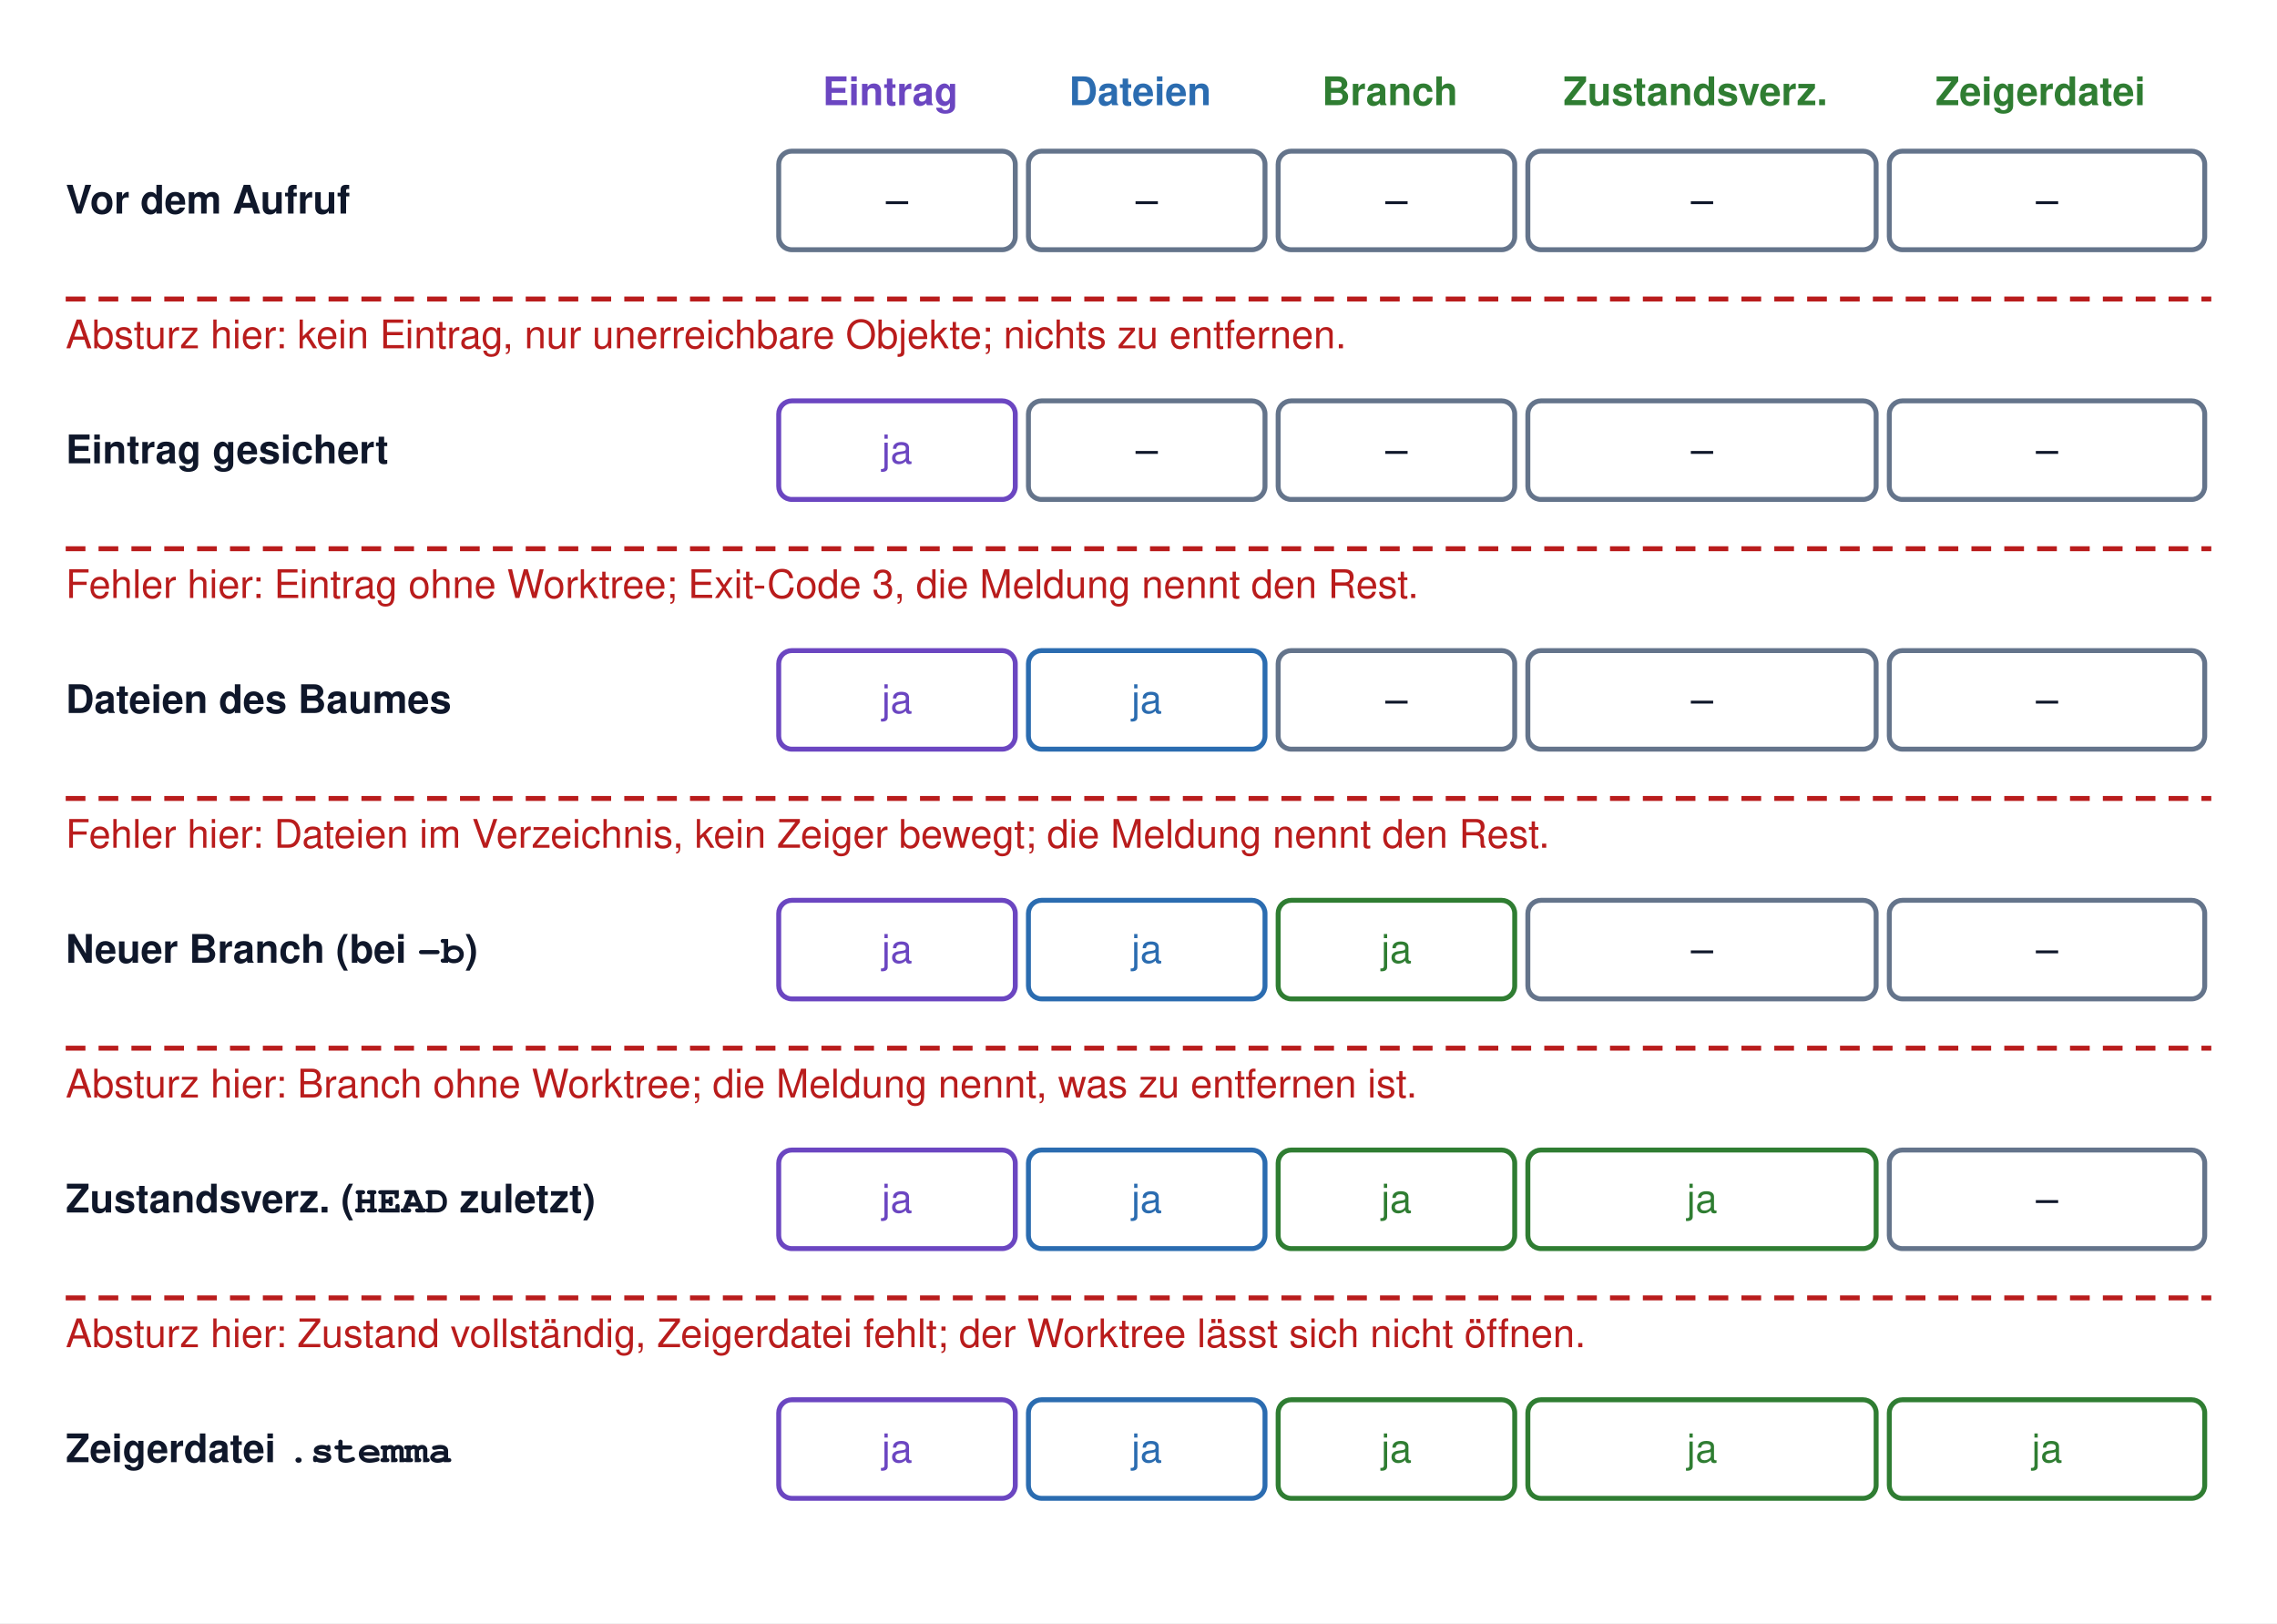
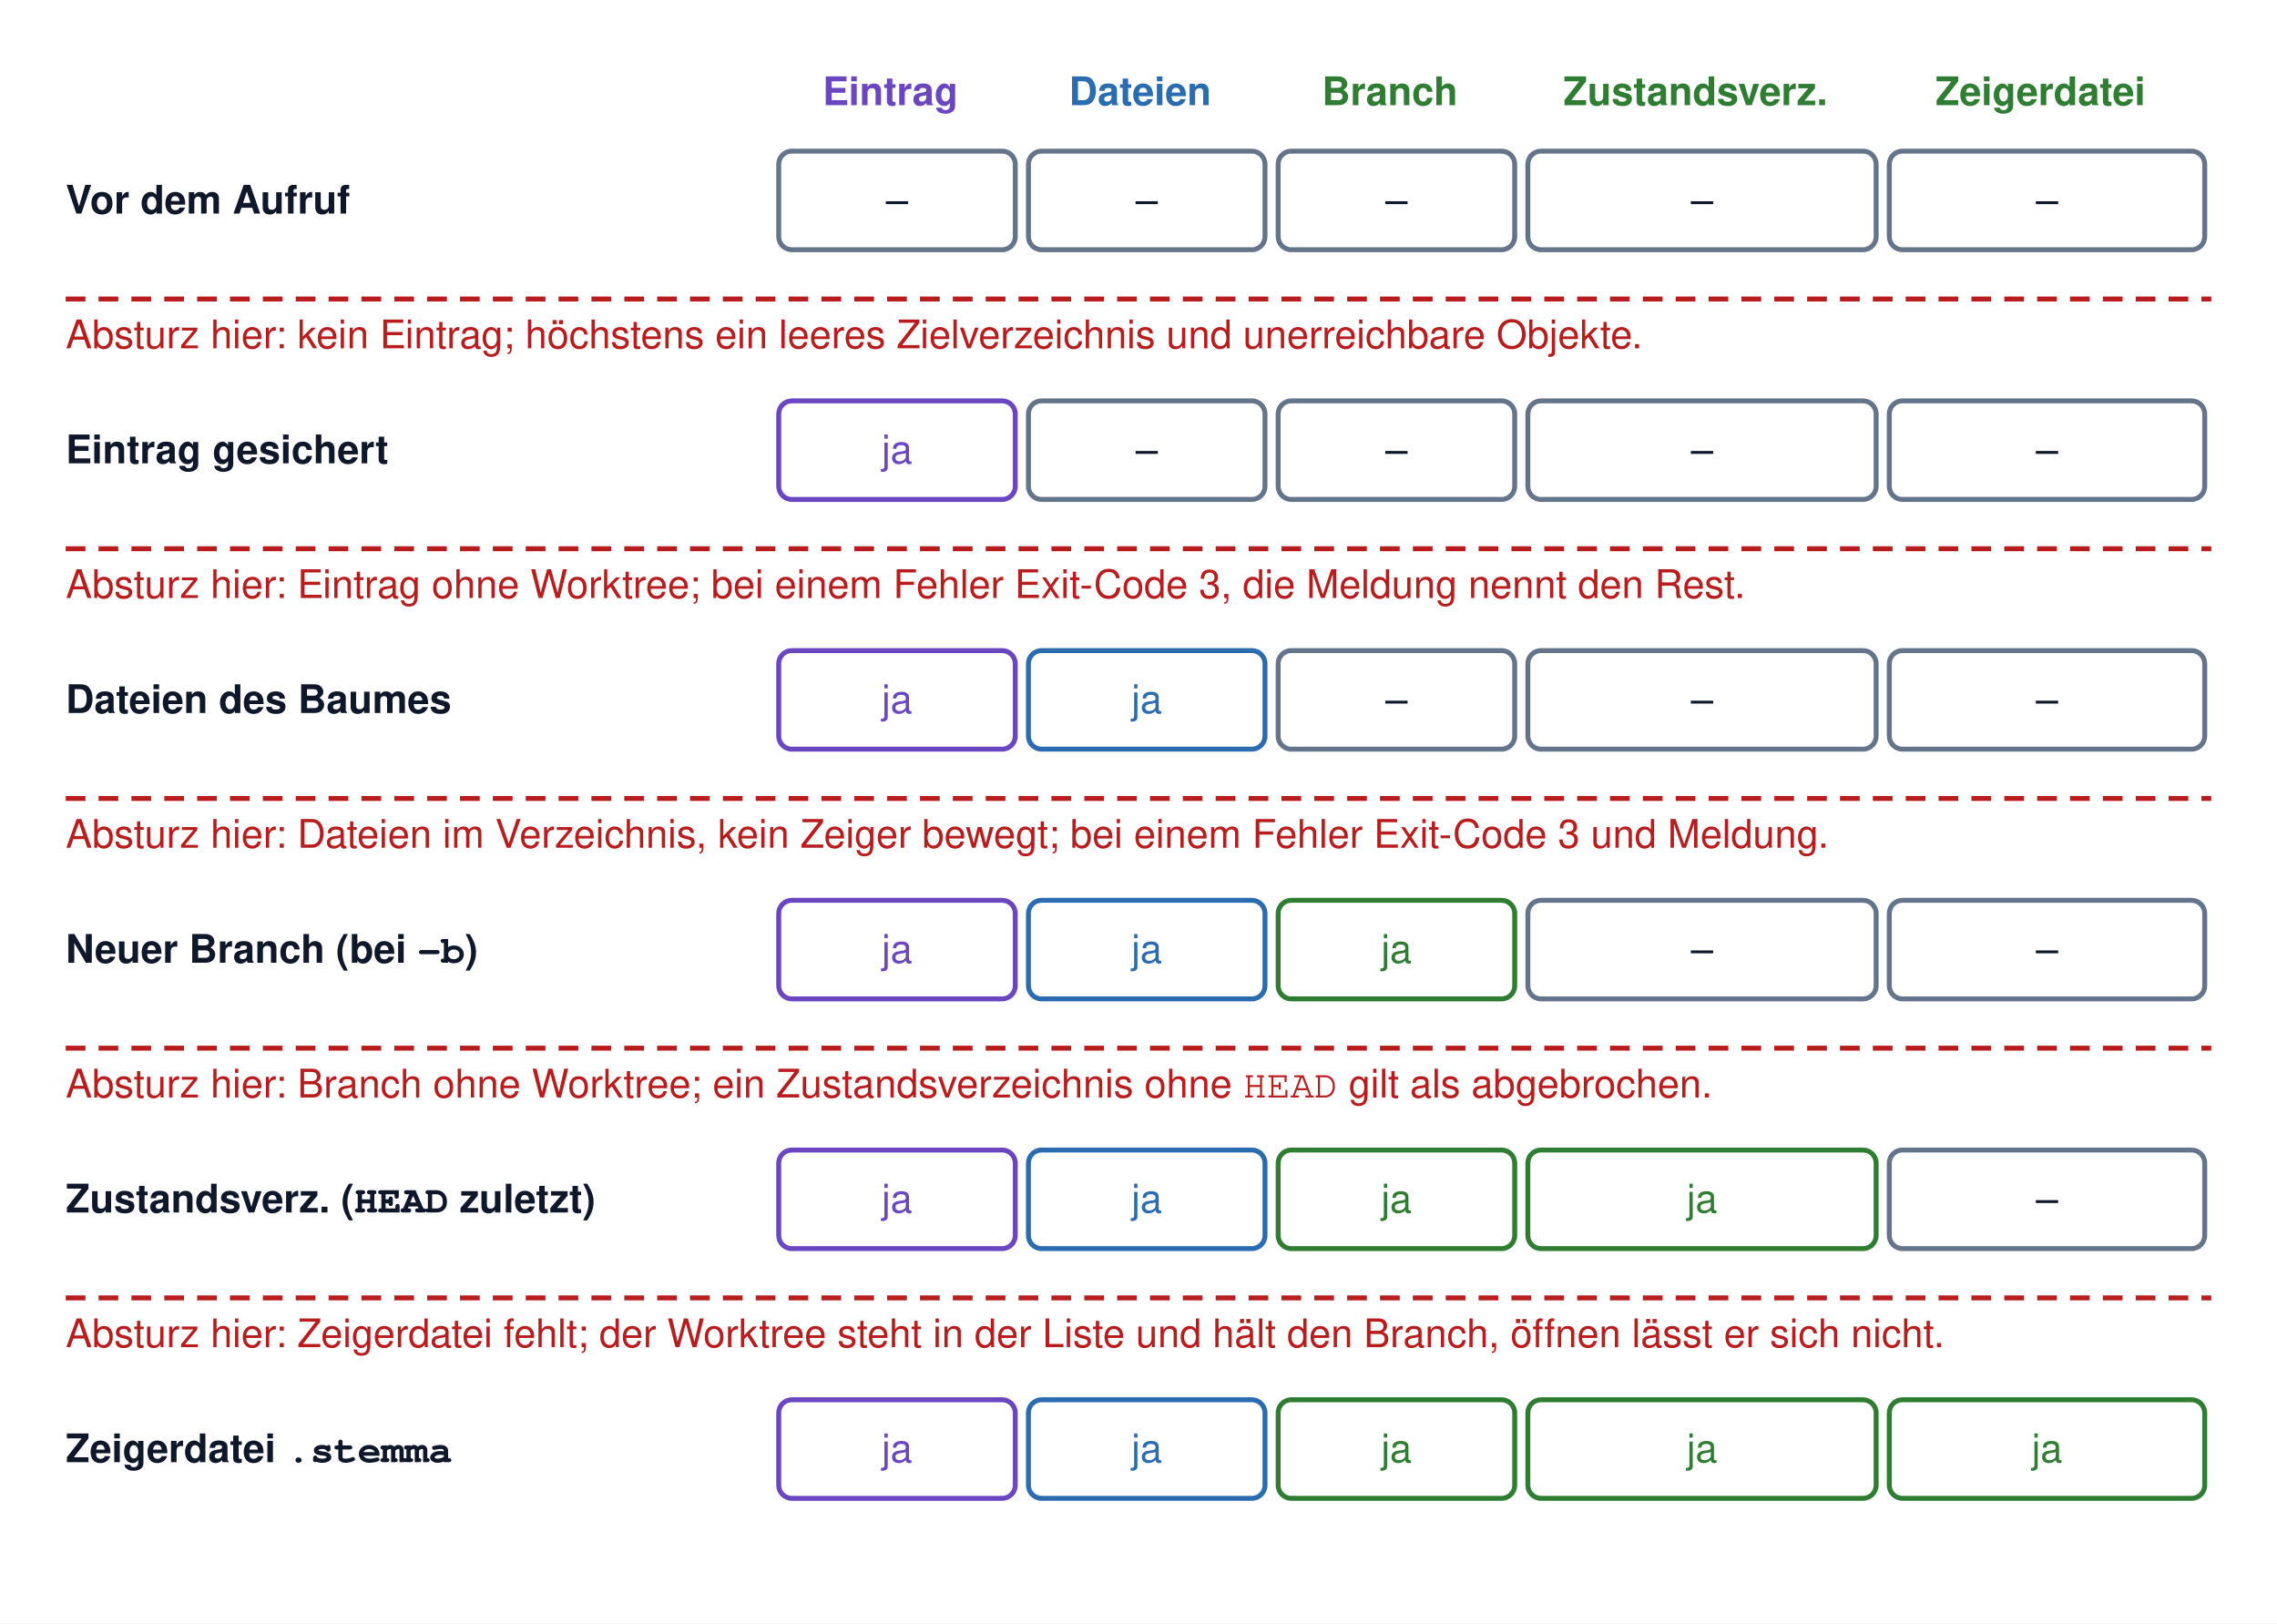
<svg xmlns="http://www.w3.org/2000/svg" viewBox="0 0 693 494" font-family="Helvetica, Arial, sans-serif">
  <defs>
    <marker id="arrow-slate" viewBox="0 0 10 10" refX="9" refY="5" markerWidth="7" markerHeight="7" orient="auto">
      <path d="M0,0 L10,5 L0,10 z" fill="#64748B" />
    </marker>
    <marker id="arrow-green" viewBox="0 0 10 10" refX="9" refY="5" markerWidth="7" markerHeight="7" orient="auto">
      <path d="M0,0 L10,5 L0,10 z" fill="#2F7D32" />
    </marker>
    <marker id="arrow-blue" viewBox="0 0 10 10" refX="9" refY="5" markerWidth="7" markerHeight="7" orient="auto">
      <path d="M0,0 L10,5 L0,10 z" fill="#2B6CB0" />
    </marker>
    <marker id="arrow-orange" viewBox="0 0 10 10" refX="9" refY="5" markerWidth="7" markerHeight="7" orient="auto">
      <path d="M0,0 L10,5 L0,10 z" fill="#B45309" />
    </marker>
    <marker id="arrow-purple" viewBox="0 0 10 10" refX="9" refY="5" markerWidth="7" markerHeight="7" orient="auto">
      <path d="M0,0 L10,5 L0,10 z" fill="#6B46C1" />
    </marker>
  </defs>
  <rect x="0" y="0" width="693" height="494" fill="#FFFFFF" />
  <text x="271.0" y="32" font-size="12" font-weight="bold" text-anchor="middle" fill="#6B46C1">Eintrag</text>
  <text x="347.0" y="32" font-size="12" font-weight="bold" text-anchor="middle" fill="#2B6CB0">Dateien</text>
  <text x="423.0" y="32" font-size="12" font-weight="bold" text-anchor="middle" fill="#2F7D32">Branch</text>
  <text x="516.0" y="32" font-size="12" font-weight="bold" text-anchor="middle" fill="#2F7D32">Zustandsverz.</text>
  <text x="621.0" y="32" font-size="12" font-weight="bold" text-anchor="middle" fill="#2F7D32">Zeigerdatei</text>
  <text x="20" y="65.0" font-size="12" font-weight="bold" fill="#0F172A">Vor dem Aufruf</text>
  <rect x="237" y="46" width="72" height="30" rx="4" stroke="#64748B" stroke-width="1.5" fill="#FFFFFF" />
  <text x="273.0" y="65.0" font-size="12" text-anchor="middle" fill="#0F172A">–</text>
  <rect x="313" y="46" width="72" height="30" rx="4" stroke="#64748B" stroke-width="1.5" fill="#FFFFFF" />
  <text x="349.0" y="65.0" font-size="12" text-anchor="middle" fill="#0F172A">–</text>
  <rect x="389" y="46" width="72" height="30" rx="4" stroke="#64748B" stroke-width="1.5" fill="#FFFFFF" />
  <text x="425.0" y="65.0" font-size="12" text-anchor="middle" fill="#0F172A">–</text>
  <rect x="465" y="46" width="106" height="30" rx="4" stroke="#64748B" stroke-width="1.5" fill="#FFFFFF" />
  <text x="518.0" y="65.0" font-size="12" text-anchor="middle" fill="#0F172A">–</text>
  <rect x="575" y="46" width="96" height="30" rx="4" stroke="#64748B" stroke-width="1.5" fill="#FFFFFF" />
  <text x="623.0" y="65.0" font-size="12" text-anchor="middle" fill="#0F172A">–</text>
  <line x1="20" y1="91.0" x2="673" y2="91.0" stroke="#B91C1C" stroke-width="1.5" stroke-dasharray="6 4" />
-   <text x="20" y="106.0" font-size="12" fill="#B91C1C">Absturz hier: kein Eintrag, nur unerreichbare Objekte; nichts zu entfernen.</text>
+   <text x="20" y="106.0" font-size="12" fill="#B91C1C">Absturz hier: kein Eintrag; höchstens ein leeres Zielverzeichnis und unerreichbare Objekte.</text>
  <text x="20" y="141.0" font-size="12" font-weight="bold" fill="#0F172A">Eintrag gesichert</text>
  <rect x="237" y="122" width="72" height="30" rx="4" stroke="#6B46C1" stroke-width="1.5" fill="#FFFFFF" />
  <text x="273.0" y="141.0" font-size="12" text-anchor="middle" fill="#6B46C1">ja</text>
  <rect x="313" y="122" width="72" height="30" rx="4" stroke="#64748B" stroke-width="1.5" fill="#FFFFFF" />
  <text x="349.0" y="141.0" font-size="12" text-anchor="middle" fill="#0F172A">–</text>
  <rect x="389" y="122" width="72" height="30" rx="4" stroke="#64748B" stroke-width="1.5" fill="#FFFFFF" />
  <text x="425.0" y="141.0" font-size="12" text-anchor="middle" fill="#0F172A">–</text>
  <rect x="465" y="122" width="106" height="30" rx="4" stroke="#64748B" stroke-width="1.5" fill="#FFFFFF" />
  <text x="518.0" y="141.0" font-size="12" text-anchor="middle" fill="#0F172A">–</text>
  <rect x="575" y="122" width="96" height="30" rx="4" stroke="#64748B" stroke-width="1.5" fill="#FFFFFF" />
  <text x="623.0" y="141.0" font-size="12" text-anchor="middle" fill="#0F172A">–</text>
  <line x1="20" y1="167.0" x2="673" y2="167.0" stroke="#B91C1C" stroke-width="1.5" stroke-dasharray="6 4" />
-   <text x="20" y="182.0" font-size="12" fill="#B91C1C">Fehler hier: Eintrag ohne Worktree; Exit-Code 3, die Meldung nennt den Rest.</text>
+   <text x="20" y="182.0" font-size="12" fill="#B91C1C">Absturz hier: Eintrag ohne Worktree; bei einem Fehler Exit-Code 3, die Meldung nennt den Rest.</text>
  <text x="20" y="217.0" font-size="12" font-weight="bold" fill="#0F172A">Dateien des Baumes</text>
  <rect x="237" y="198" width="72" height="30" rx="4" stroke="#6B46C1" stroke-width="1.5" fill="#FFFFFF" />
  <text x="273.0" y="217.0" font-size="12" text-anchor="middle" fill="#6B46C1">ja</text>
  <rect x="313" y="198" width="72" height="30" rx="4" stroke="#2B6CB0" stroke-width="1.5" fill="#FFFFFF" />
  <text x="349.0" y="217.0" font-size="12" text-anchor="middle" fill="#2B6CB0">ja</text>
  <rect x="389" y="198" width="72" height="30" rx="4" stroke="#64748B" stroke-width="1.5" fill="#FFFFFF" />
  <text x="425.0" y="217.0" font-size="12" text-anchor="middle" fill="#0F172A">–</text>
  <rect x="465" y="198" width="106" height="30" rx="4" stroke="#64748B" stroke-width="1.5" fill="#FFFFFF" />
  <text x="518.0" y="217.0" font-size="12" text-anchor="middle" fill="#0F172A">–</text>
  <rect x="575" y="198" width="96" height="30" rx="4" stroke="#64748B" stroke-width="1.5" fill="#FFFFFF" />
  <text x="623.0" y="217.0" font-size="12" text-anchor="middle" fill="#0F172A">–</text>
  <line x1="20" y1="243.0" x2="673" y2="243.0" stroke="#B91C1C" stroke-width="1.5" stroke-dasharray="6 4" />
-   <text x="20" y="258.0" font-size="12" fill="#B91C1C">Fehler hier: Dateien im Verzeichnis, kein Zeiger bewegt; die Meldung nennt den Rest.</text>
+   <text x="20" y="258.0" font-size="12" fill="#B91C1C">Absturz hier: Dateien im Verzeichnis, kein Zeiger bewegt; bei einem Fehler Exit-Code 3 und Meldung.</text>
  <text x="20" y="293.0" font-size="12" font-weight="bold" fill="#0F172A">Neuer Branch (bei <tspan font-family="Courier, monospace">-b</tspan>)</text>
  <rect x="237" y="274" width="72" height="30" rx="4" stroke="#6B46C1" stroke-width="1.5" fill="#FFFFFF" />
  <text x="273.0" y="293.0" font-size="12" text-anchor="middle" fill="#6B46C1">ja</text>
  <rect x="313" y="274" width="72" height="30" rx="4" stroke="#2B6CB0" stroke-width="1.5" fill="#FFFFFF" />
  <text x="349.0" y="293.0" font-size="12" text-anchor="middle" fill="#2B6CB0">ja</text>
  <rect x="389" y="274" width="72" height="30" rx="4" stroke="#2F7D32" stroke-width="1.5" fill="#FFFFFF" />
  <text x="425.0" y="293.0" font-size="12" text-anchor="middle" fill="#2F7D32">ja</text>
  <rect x="465" y="274" width="106" height="30" rx="4" stroke="#64748B" stroke-width="1.5" fill="#FFFFFF" />
  <text x="518.0" y="293.0" font-size="12" text-anchor="middle" fill="#0F172A">–</text>
  <rect x="575" y="274" width="96" height="30" rx="4" stroke="#64748B" stroke-width="1.5" fill="#FFFFFF" />
  <text x="623.0" y="293.0" font-size="12" text-anchor="middle" fill="#0F172A">–</text>
  <line x1="20" y1="319.0" x2="673" y2="319.0" stroke="#B91C1C" stroke-width="1.5" stroke-dasharray="6 4" />
-   <text x="20" y="334.0" font-size="12" fill="#B91C1C">Absturz hier: Branch ohne Worktree; die Meldung nennt, was zu entfernen ist.</text>
+   <text x="20" y="334.0" font-size="12" fill="#B91C1C">Absturz hier: Branch ohne Worktree; ein Zustandsverzeichnis ohne <tspan font-family="Courier, monospace">HEAD</tspan> gilt als abgebrochen.</text>
  <text x="20" y="369.0" font-size="12" font-weight="bold" fill="#0F172A">Zustandsverz. (<tspan font-family="Courier, monospace">HEAD</tspan> zuletzt)</text>
  <rect x="237" y="350" width="72" height="30" rx="4" stroke="#6B46C1" stroke-width="1.5" fill="#FFFFFF" />
  <text x="273.0" y="369.0" font-size="12" text-anchor="middle" fill="#6B46C1">ja</text>
  <rect x="313" y="350" width="72" height="30" rx="4" stroke="#2B6CB0" stroke-width="1.5" fill="#FFFFFF" />
  <text x="349.0" y="369.0" font-size="12" text-anchor="middle" fill="#2B6CB0">ja</text>
  <rect x="389" y="350" width="72" height="30" rx="4" stroke="#2F7D32" stroke-width="1.5" fill="#FFFFFF" />
  <text x="425.0" y="369.0" font-size="12" text-anchor="middle" fill="#2F7D32">ja</text>
  <rect x="465" y="350" width="106" height="30" rx="4" stroke="#2F7D32" stroke-width="1.5" fill="#FFFFFF" />
  <text x="518.0" y="369.0" font-size="12" text-anchor="middle" fill="#2F7D32">ja</text>
  <rect x="575" y="350" width="96" height="30" rx="4" stroke="#64748B" stroke-width="1.5" fill="#FFFFFF" />
  <text x="623.0" y="369.0" font-size="12" text-anchor="middle" fill="#0F172A">–</text>
  <line x1="20" y1="395.0" x2="673" y2="395.0" stroke="#B91C1C" stroke-width="1.5" stroke-dasharray="6 4" />
-   <text x="20" y="410.0" font-size="12" fill="#B91C1C">Absturz hier: Zustand vollständig, Zeigerdatei fehlt; der Worktree lässt sich nicht öffnen.</text>
+   <text x="20" y="410.0" font-size="12" fill="#B91C1C">Absturz hier: Zeigerdatei fehlt; der Worktree steht in der Liste und hält den Branch, öffnen lässt er sich nicht.</text>
  <text x="20" y="445.0" font-size="12" font-weight="bold" fill="#0F172A">Zeigerdatei <tspan font-family="Courier, monospace">.stemma</tspan>
  </text>
  <rect x="237" y="426" width="72" height="30" rx="4" stroke="#6B46C1" stroke-width="1.5" fill="#FFFFFF" />
  <text x="273.0" y="445.0" font-size="12" text-anchor="middle" fill="#6B46C1">ja</text>
  <rect x="313" y="426" width="72" height="30" rx="4" stroke="#2B6CB0" stroke-width="1.5" fill="#FFFFFF" />
  <text x="349.0" y="445.0" font-size="12" text-anchor="middle" fill="#2B6CB0">ja</text>
  <rect x="389" y="426" width="72" height="30" rx="4" stroke="#2F7D32" stroke-width="1.5" fill="#FFFFFF" />
  <text x="425.0" y="445.0" font-size="12" text-anchor="middle" fill="#2F7D32">ja</text>
  <rect x="465" y="426" width="106" height="30" rx="4" stroke="#2F7D32" stroke-width="1.5" fill="#FFFFFF" />
  <text x="518.0" y="445.0" font-size="12" text-anchor="middle" fill="#2F7D32">ja</text>
  <rect x="575" y="426" width="96" height="30" rx="4" stroke="#2F7D32" stroke-width="1.5" fill="#FFFFFF" />
  <text x="623.0" y="445.0" font-size="12" text-anchor="middle" fill="#2F7D32">ja</text>
</svg>
